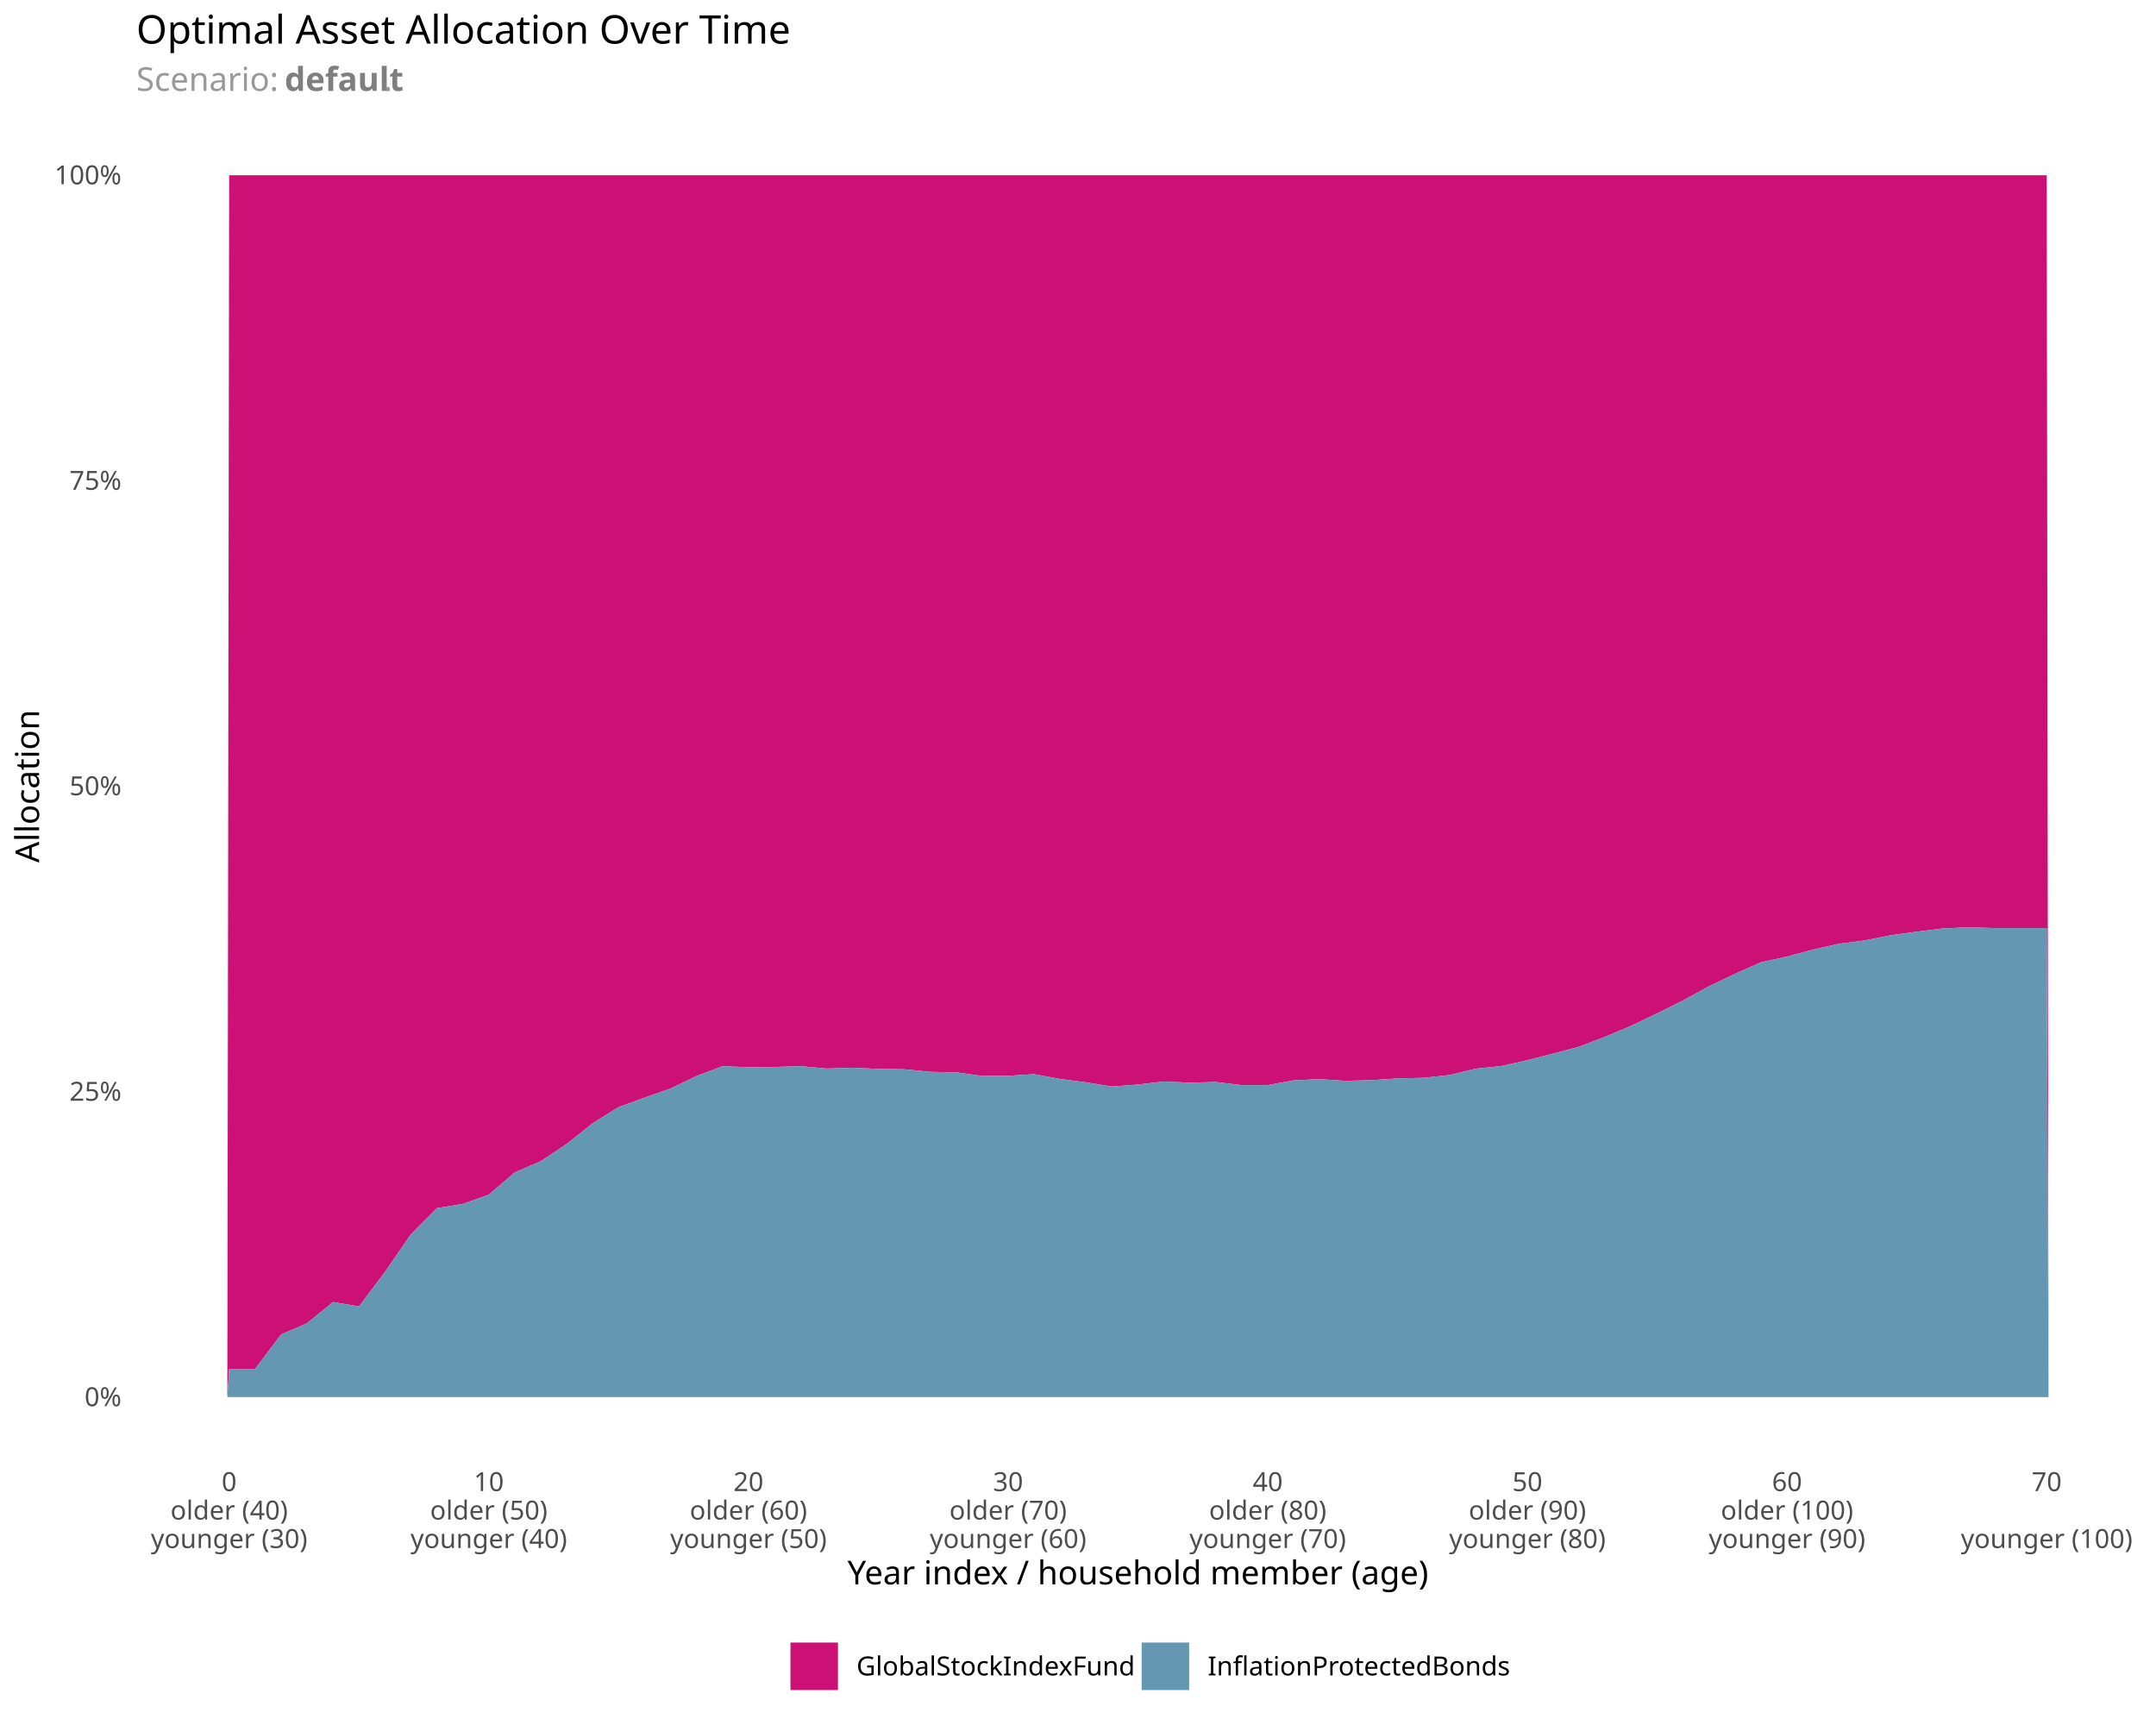
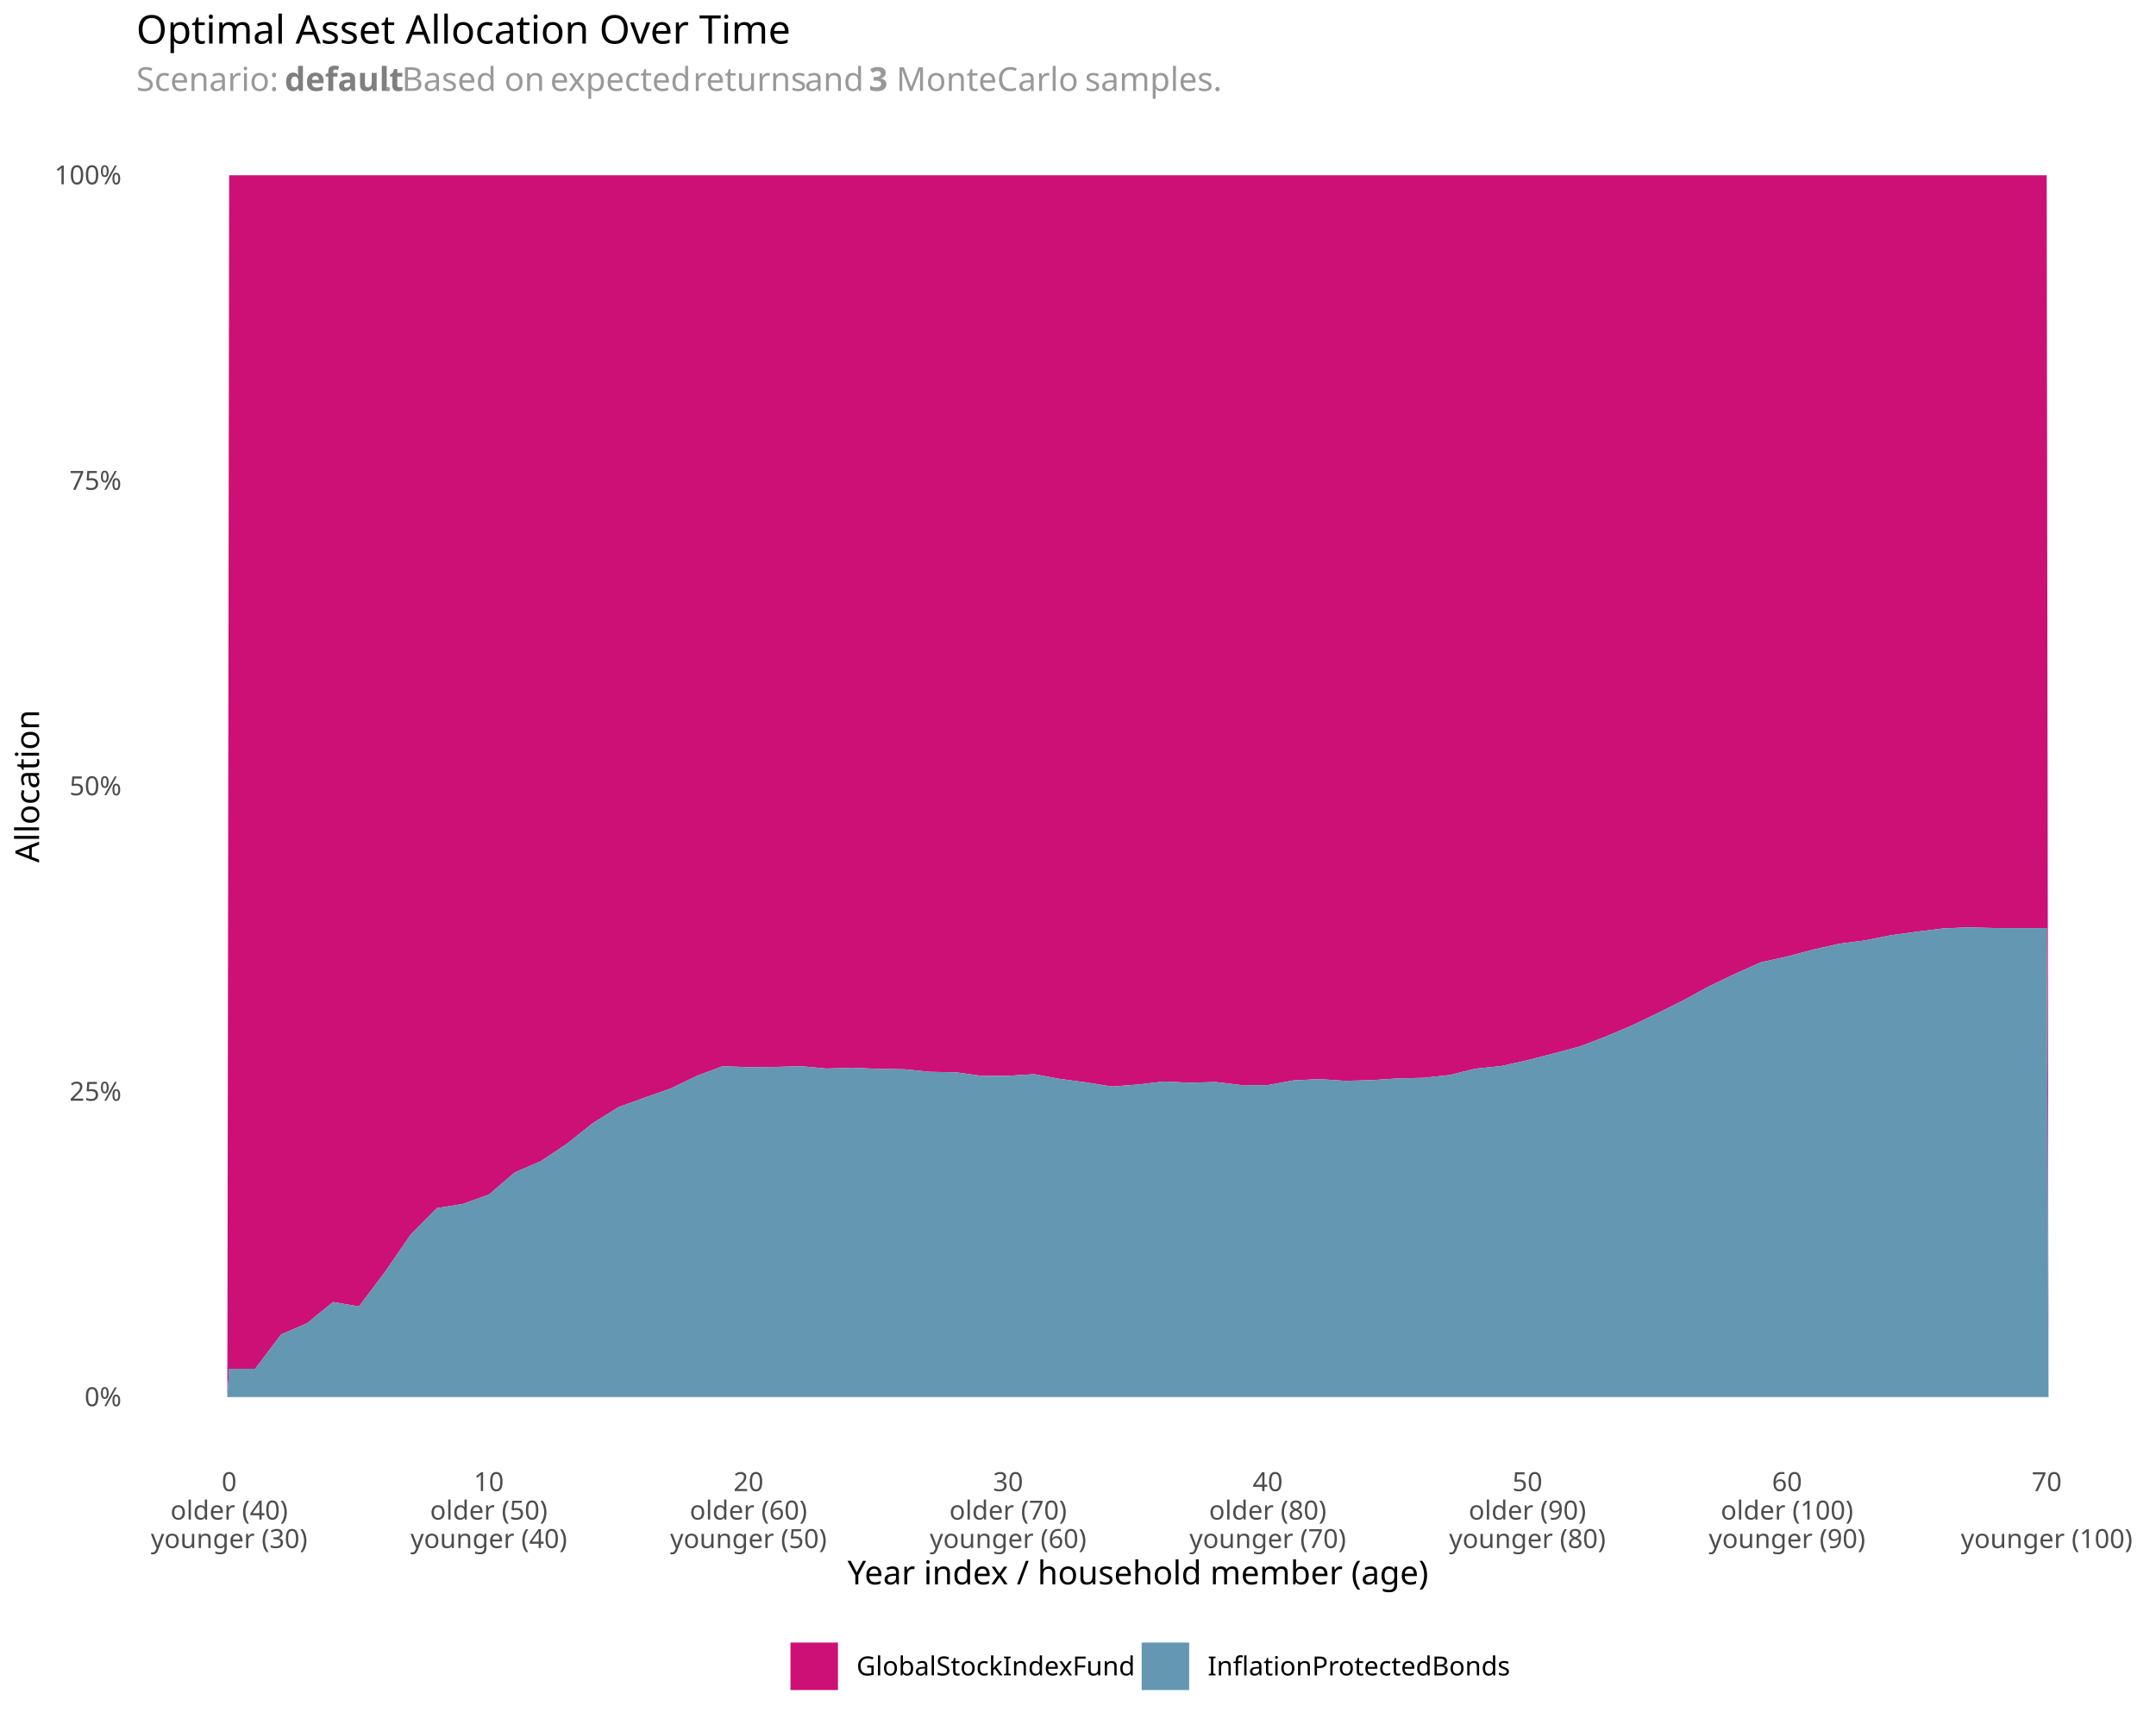
<svg xmlns="http://www.w3.org/2000/svg" class="svglite" data-engine-version="2.0" width="720.00pt" height="576.00pt" viewBox="0 0 720.00 576.00">
  <defs>
    <style type="text/css">
    .svglite line, .svglite polyline, .svglite polygon, .svglite path, .svglite rect, .svglite circle {
      fill: none;
      stroke: #000000;
      stroke-linecap: round;
      stroke-linejoin: round;
      stroke-miterlimit: 10.00;
    }
  </style>
  </defs>
  <rect width="100%" height="100%" style="stroke: none; fill: #FFFFFF;" />
  <defs>
    <clipPath id="cpMC4wMHw3MjAuMDB8MC4wMHw1NzYuMDA=">
      <rect x="0.00" y="0.00" width="720.00" height="576.00" />
    </clipPath>
  </defs>
  <g clip-path="url(#cpMC4wMHw3MjAuMDB8MC4wMHw1NzYuMDA=)">
</g>
  <defs>
    <clipPath id="cpNDUuNTF8NzE0LjUyfDM4LjEyfDQ4Ni45MQ==">
      <rect x="45.51" y="38.12" width="669.01" height="448.79" />
    </clipPath>
  </defs>
  <g clip-path="url(#cpNDUuNTF8NzE0LjUyfDM4LjEyfDQ4Ni45MQ==)">
    <polygon points="76.53,58.52 77.14,58.52 84.59,58.52 85.20,58.52 85.81,58.52 93.26,58.52 93.87,58.52 94.48,58.52 101.94,58.52 102.54,58.52 103.15,58.52 110.61,58.52 111.21,58.52 111.82,58.52 119.28,58.52 119.88,58.52 120.49,58.52 127.95,58.52 128.56,58.52 129.16,58.52 136.62,58.52 137.23,58.52 137.83,58.52 145.29,58.52 145.90,58.52 146.51,58.52 153.96,58.52 154.57,58.52 155.18,58.52 162.63,58.52 163.24,58.52 163.85,58.52 171.30,58.52 171.91,58.52 172.52,58.52 179.98,58.52 180.58,58.52 181.19,58.52 188.65,58.52 189.25,58.52 189.86,58.52 197.32,58.52 197.92,58.52 198.53,58.52 205.99,58.52 206.60,58.52 207.20,58.52 214.66,58.52 215.27,58.52 215.87,58.52 223.33,58.52 223.94,58.52 224.54,58.52 232.00,58.52 232.61,58.52 233.22,58.52 240.67,58.52 241.28,58.52 241.89,58.52 249.34,58.52 249.95,58.52 250.56,58.52 258.01,58.52 258.62,58.52 259.23,58.52 266.69,58.52 267.29,58.52 267.90,58.52 275.36,58.52 275.96,58.52 276.57,58.52 284.03,58.52 284.64,58.52 285.24,58.52 292.70,58.52 293.31,58.52 293.91,58.52 301.37,58.52 301.98,58.52 302.58,58.52 310.04,58.52 310.65,58.52 311.26,58.52 318.71,58.52 319.32,58.52 319.93,58.52 327.38,58.52 327.99,58.52 328.60,58.52 336.05,58.52 336.66,58.52 337.27,58.52 344.73,58.52 345.33,58.52 345.94,58.52 353.40,58.52 354.00,58.52 354.61,58.52 362.07,58.52 362.67,58.52 363.28,58.52 370.74,58.52 371.35,58.52 371.95,58.52 379.41,58.52 380.02,58.52 380.62,58.52 388.08,58.52 388.69,58.52 389.29,58.52 396.75,58.52 397.36,58.52 397.97,58.52 405.42,58.52 406.03,58.52 406.64,58.52 414.09,58.52 414.70,58.52 415.31,58.52 422.77,58.52 423.37,58.52 423.98,58.52 431.44,58.52 432.04,58.52 432.65,58.52 440.11,58.52 440.71,58.52 441.32,58.52 448.78,58.52 449.39,58.52 449.99,58.52 457.45,58.52 458.06,58.52 458.66,58.52 466.12,58.52 466.73,58.52 467.33,58.52 474.79,58.52 475.40,58.52 476.01,58.52 483.46,58.52 484.07,58.52 484.68,58.52 492.13,58.52 492.74,58.52 493.35,58.52 500.80,58.52 501.41,58.52 502.02,58.52 509.48,58.52 510.08,58.52 510.69,58.52 518.15,58.52 518.75,58.52 519.36,58.52 526.82,58.52 527.42,58.52 528.03,58.52 535.49,58.52 536.10,58.52 536.70,58.52 544.16,58.52 544.77,58.52 545.37,58.52 552.83,58.52 553.44,58.52 554.05,58.52 561.50,58.52 562.11,58.52 562.72,58.52 570.17,58.52 570.78,58.52 571.39,58.52 578.84,58.52 579.45,58.52 580.06,58.52 587.52,58.52 588.12,58.52 588.73,58.52 596.19,58.52 596.79,58.52 597.40,58.52 604.86,58.52 605.46,58.52 606.07,58.52 613.53,58.52 614.14,58.52 614.74,58.52 622.20,58.52 622.81,58.52 623.41,58.52 630.87,58.52 631.48,58.52 632.08,58.52 639.54,58.52 640.15,58.52 640.76,58.52 648.21,58.52 648.82,58.52 649.43,58.52 656.88,58.52 657.49,58.52 658.10,58.52 665.56,58.52 666.16,58.52 666.77,58.52 674.23,58.52 674.83,58.52 675.44,58.52 682.90,58.52 683.50,58.52 684.11,466.51 683.50,309.91 682.90,309.91 675.44,309.91 674.83,309.91 674.23,309.91 666.77,309.91 666.16,309.91 665.56,309.89 658.10,309.67 657.49,309.65 656.88,309.68 649.43,310.01 648.82,310.04 648.21,310.11 640.76,311.03 640.15,311.10 639.54,311.19 632.08,312.20 631.48,312.28 630.87,312.40 623.41,313.90 622.81,314.02 622.20,314.10 614.74,315.06 614.14,315.14 613.53,315.28 606.07,316.96 605.46,317.09 604.86,317.26 597.40,319.25 596.79,319.41 596.19,319.55 588.73,321.17 588.12,321.30 587.52,321.57 580.06,324.89 579.45,325.16 578.84,325.45 571.39,329.03 570.78,329.32 570.17,329.65 562.72,333.71 562.11,334.04 561.50,334.34 554.05,338.06 553.44,338.36 552.83,338.65 545.37,342.23 544.77,342.53 544.16,342.78 536.70,345.92 536.10,346.18 535.49,346.41 528.03,349.25 527.42,349.48 526.82,349.65 519.36,351.64 518.75,351.80 518.15,351.95 510.69,353.87 510.08,354.03 509.48,354.16 502.02,355.83 501.41,355.97 500.80,356.03 493.35,356.79 492.74,356.85 492.13,357.00 484.68,358.82 484.07,358.97 483.46,359.04 476.01,359.84 475.40,359.91 474.79,359.92 467.33,360.10 466.73,360.11 466.12,360.15 458.66,360.64 458.06,360.67 457.45,360.69 449.99,360.90 449.39,360.91 448.78,360.87 441.32,360.39 440.71,360.35 440.11,360.37 432.65,360.72 432.04,360.74 431.44,360.86 423.98,362.23 423.37,362.34 422.77,362.34 415.31,362.34 414.70,362.34 414.09,362.27 406.64,361.37 406.03,361.29 405.42,361.31 397.97,361.52 397.36,361.54 396.75,361.51 389.29,361.16 388.69,361.13 388.08,361.20 380.62,362.07 380.02,362.14 379.41,362.19 371.95,362.76 371.35,362.81 370.74,362.71 363.28,361.52 362.67,361.42 362.07,361.34 354.61,360.35 354.00,360.27 353.40,360.16 345.94,358.80 345.33,358.69 344.73,358.73 337.27,359.19 336.66,359.22 336.05,359.23 328.60,359.27 327.99,359.27 327.38,359.19 319.93,358.16 319.32,358.08 318.71,358.06 311.26,357.92 310.65,357.91 310.04,357.85 302.58,357.11 301.98,357.05 301.37,357.04 293.91,356.93 293.31,356.92 292.70,356.89 285.24,356.57 284.64,356.55 284.03,356.57 276.57,356.79 275.96,356.81 275.36,356.75 267.90,356.06 267.29,356.01 266.69,356.03 259.23,356.26 258.62,356.28 258.01,356.29 250.56,356.33 249.95,356.34 249.34,356.32 241.89,356.06 241.28,356.04 240.67,356.27 233.22,359.07 232.61,359.30 232.00,359.60 224.54,363.19 223.94,363.48 223.33,363.69 215.87,366.32 215.27,366.53 214.66,366.75 207.20,369.45 206.60,369.67 205.99,370.05 198.53,374.69 197.92,375.07 197.32,375.55 189.86,381.50 189.25,381.98 188.65,382.38 181.19,387.35 180.58,387.75 179.98,388.01 172.52,391.22 171.91,391.49 171.30,392.01 163.85,398.40 163.24,398.92 162.63,399.14 155.18,401.80 154.57,402.01 153.96,402.11 146.51,403.32 145.90,403.42 145.29,404.03 137.83,411.53 137.23,412.14 136.62,413.02 129.16,423.85 128.56,424.73 127.95,425.54 120.49,435.45 119.88,436.26 119.28,436.15 111.82,434.87 111.21,434.77 110.61,435.26 103.15,441.35 102.54,441.85 101.94,442.11 94.48,445.34 93.87,445.60 93.26,446.41 85.81,456.28 85.20,457.08 84.59,457.08 77.14,457.07 76.53,457.07 75.92,466.51 " style="stroke-width: 0.00; stroke: none; stroke-linecap: butt; fill: #CD1076;" />
    <polyline points="76.53,58.52 77.14,58.52 84.59,58.52 85.20,58.52 85.81,58.52 93.26,58.52 93.87,58.52 94.48,58.52 101.94,58.52 102.54,58.52 103.15,58.52 110.61,58.52 111.21,58.52 111.82,58.52 119.28,58.52 119.88,58.52 120.49,58.52 127.95,58.52 128.56,58.52 129.16,58.52 136.62,58.52 137.23,58.52 137.83,58.52 145.29,58.52 145.90,58.52 146.51,58.52 153.96,58.52 154.57,58.52 155.18,58.52 162.63,58.52 163.24,58.52 163.85,58.52 171.30,58.52 171.91,58.52 172.52,58.52 179.98,58.52 180.58,58.52 181.19,58.52 188.65,58.52 189.25,58.52 189.86,58.52 197.32,58.52 197.92,58.52 198.53,58.52 205.99,58.52 206.60,58.52 207.20,58.52 214.66,58.52 215.27,58.52 215.87,58.52 223.33,58.52 223.94,58.52 224.54,58.52 232.00,58.52 232.61,58.52 233.22,58.52 240.67,58.52 241.28,58.52 241.89,58.52 249.34,58.52 249.95,58.52 250.56,58.52 258.01,58.52 258.62,58.52 259.23,58.52 266.69,58.52 267.29,58.52 267.90,58.52 275.36,58.52 275.96,58.52 276.57,58.52 284.03,58.52 284.64,58.52 285.24,58.52 292.70,58.52 293.31,58.52 293.91,58.52 301.37,58.52 301.98,58.52 302.58,58.52 310.04,58.52 310.65,58.52 311.26,58.52 318.71,58.52 319.32,58.52 319.93,58.52 327.38,58.52 327.99,58.52 328.60,58.52 336.05,58.52 336.66,58.52 337.27,58.52 344.73,58.52 345.33,58.52 345.94,58.52 353.40,58.52 354.00,58.52 354.61,58.52 362.07,58.52 362.67,58.52 363.28,58.52 370.74,58.52 371.35,58.52 371.95,58.52 379.41,58.52 380.02,58.52 380.62,58.52 388.08,58.52 388.69,58.52 389.29,58.52 396.75,58.52 397.36,58.52 397.97,58.52 405.42,58.52 406.03,58.52 406.64,58.52 414.09,58.52 414.70,58.52 415.31,58.52 422.77,58.52 423.37,58.52 423.98,58.52 431.44,58.52 432.04,58.52 432.65,58.52 440.11,58.52 440.71,58.52 441.32,58.52 448.78,58.52 449.39,58.52 449.99,58.52 457.45,58.52 458.06,58.52 458.66,58.52 466.12,58.52 466.73,58.52 467.33,58.52 474.79,58.52 475.40,58.52 476.01,58.52 483.46,58.52 484.07,58.52 484.68,58.52 492.13,58.52 492.74,58.52 493.35,58.52 500.80,58.52 501.41,58.52 502.02,58.52 509.48,58.52 510.08,58.52 510.69,58.52 518.15,58.52 518.75,58.52 519.36,58.52 526.82,58.52 527.42,58.52 528.03,58.52 535.49,58.52 536.10,58.52 536.70,58.52 544.16,58.52 544.77,58.52 545.37,58.52 552.83,58.52 553.44,58.52 554.05,58.52 561.50,58.52 562.11,58.52 562.72,58.52 570.17,58.52 570.78,58.52 571.39,58.52 578.84,58.52 579.45,58.52 580.06,58.52 587.52,58.52 588.12,58.52 588.73,58.52 596.19,58.52 596.79,58.52 597.40,58.52 604.86,58.52 605.46,58.52 606.07,58.52 613.53,58.52 614.14,58.52 614.74,58.52 622.20,58.52 622.81,58.52 623.41,58.52 630.87,58.52 631.48,58.52 632.08,58.52 639.54,58.52 640.15,58.52 640.76,58.52 648.21,58.52 648.82,58.52 649.43,58.52 656.88,58.52 657.49,58.52 658.10,58.52 665.56,58.52 666.16,58.52 666.77,58.52 674.23,58.52 674.83,58.52 675.44,58.52 682.90,58.52 683.50,58.52 " style="stroke-width: 1.07; stroke: none; stroke-linecap: butt;" />
    <polygon points="76.53,457.07 77.14,457.07 84.59,457.08 85.20,457.08 85.81,456.28 93.26,446.41 93.87,445.60 94.48,445.34 101.94,442.11 102.54,441.85 103.15,441.35 110.61,435.26 111.21,434.77 111.82,434.87 119.28,436.15 119.88,436.26 120.49,435.45 127.95,425.54 128.56,424.73 129.16,423.85 136.62,413.02 137.23,412.14 137.83,411.53 145.29,404.03 145.90,403.42 146.51,403.32 153.96,402.11 154.57,402.01 155.18,401.80 162.63,399.14 163.24,398.92 163.85,398.40 171.30,392.01 171.91,391.49 172.52,391.22 179.98,388.01 180.58,387.75 181.19,387.35 188.65,382.38 189.25,381.98 189.86,381.50 197.32,375.55 197.92,375.07 198.53,374.69 205.99,370.05 206.60,369.67 207.20,369.45 214.66,366.75 215.27,366.53 215.87,366.32 223.33,363.69 223.94,363.48 224.54,363.19 232.00,359.60 232.61,359.30 233.22,359.07 240.67,356.27 241.28,356.04 241.89,356.06 249.34,356.32 249.95,356.34 250.56,356.33 258.01,356.29 258.62,356.28 259.23,356.26 266.69,356.03 267.29,356.01 267.90,356.06 275.36,356.75 275.96,356.81 276.57,356.79 284.03,356.57 284.64,356.55 285.24,356.57 292.70,356.89 293.31,356.92 293.91,356.93 301.37,357.04 301.98,357.05 302.58,357.11 310.04,357.85 310.65,357.91 311.26,357.92 318.71,358.06 319.32,358.08 319.93,358.16 327.38,359.19 327.99,359.27 328.60,359.27 336.05,359.23 336.66,359.22 337.27,359.19 344.73,358.73 345.33,358.69 345.94,358.80 353.40,360.16 354.00,360.27 354.61,360.35 362.07,361.34 362.67,361.42 363.28,361.52 370.74,362.71 371.35,362.81 371.95,362.76 379.41,362.19 380.02,362.14 380.62,362.07 388.08,361.20 388.69,361.13 389.29,361.16 396.75,361.51 397.36,361.54 397.97,361.52 405.42,361.31 406.03,361.29 406.64,361.37 414.09,362.27 414.70,362.34 415.31,362.34 422.77,362.34 423.37,362.34 423.98,362.23 431.44,360.86 432.04,360.74 432.65,360.72 440.11,360.37 440.71,360.35 441.32,360.39 448.78,360.87 449.39,360.91 449.99,360.90 457.45,360.69 458.06,360.67 458.66,360.64 466.12,360.15 466.73,360.11 467.33,360.10 474.79,359.92 475.40,359.91 476.01,359.84 483.46,359.04 484.07,358.97 484.68,358.82 492.13,357.00 492.74,356.85 493.35,356.79 500.80,356.03 501.41,355.97 502.02,355.83 509.48,354.16 510.08,354.03 510.69,353.87 518.15,351.95 518.75,351.80 519.36,351.64 526.82,349.65 527.42,349.48 528.03,349.25 535.49,346.41 536.10,346.18 536.70,345.92 544.16,342.78 544.77,342.53 545.37,342.23 552.83,338.65 553.44,338.36 554.05,338.06 561.50,334.34 562.11,334.04 562.72,333.71 570.17,329.65 570.78,329.32 571.39,329.03 578.84,325.45 579.45,325.16 580.06,324.89 587.52,321.57 588.12,321.30 588.73,321.17 596.19,319.55 596.79,319.41 597.40,319.25 604.86,317.26 605.46,317.09 606.07,316.96 613.53,315.28 614.14,315.14 614.74,315.06 622.20,314.10 622.81,314.02 623.41,313.90 630.87,312.40 631.48,312.28 632.08,312.20 639.54,311.19 640.15,311.10 640.76,311.03 648.21,310.11 648.82,310.04 649.43,310.01 656.88,309.68 657.49,309.65 658.10,309.67 665.56,309.89 666.16,309.91 666.77,309.91 674.23,309.91 674.83,309.91 675.44,309.91 682.90,309.91 683.50,309.91 684.11,466.51 683.50,466.51 682.90,466.51 675.44,466.51 674.83,466.51 674.23,466.51 666.77,466.51 666.16,466.51 665.56,466.51 658.10,466.51 657.49,466.51 656.88,466.51 649.43,466.51 648.82,466.51 648.21,466.51 640.76,466.51 640.15,466.51 639.54,466.51 632.08,466.51 631.48,466.51 630.87,466.51 623.41,466.51 622.81,466.51 622.20,466.51 614.74,466.51 614.14,466.51 613.53,466.51 606.07,466.51 605.46,466.51 604.86,466.51 597.40,466.51 596.79,466.51 596.19,466.51 588.73,466.51 588.12,466.51 587.52,466.51 580.06,466.51 579.45,466.51 578.84,466.51 571.39,466.51 570.78,466.51 570.17,466.51 562.72,466.51 562.11,466.51 561.50,466.51 554.05,466.51 553.44,466.51 552.83,466.51 545.37,466.51 544.77,466.51 544.16,466.51 536.70,466.51 536.10,466.51 535.49,466.51 528.03,466.51 527.42,466.51 526.82,466.51 519.36,466.51 518.75,466.51 518.15,466.51 510.69,466.51 510.08,466.51 509.48,466.51 502.02,466.51 501.41,466.51 500.80,466.51 493.35,466.51 492.74,466.51 492.13,466.51 484.68,466.51 484.07,466.51 483.46,466.51 476.01,466.51 475.40,466.51 474.79,466.51 467.33,466.51 466.73,466.51 466.12,466.51 458.66,466.51 458.06,466.51 457.45,466.51 449.99,466.51 449.39,466.51 448.78,466.51 441.32,466.51 440.71,466.51 440.11,466.51 432.65,466.51 432.04,466.51 431.44,466.51 423.98,466.51 423.37,466.51 422.77,466.51 415.31,466.51 414.70,466.51 414.09,466.51 406.64,466.51 406.03,466.51 405.42,466.51 397.97,466.51 397.36,466.51 396.75,466.51 389.29,466.51 388.69,466.51 388.08,466.51 380.62,466.51 380.02,466.51 379.41,466.51 371.95,466.51 371.35,466.51 370.74,466.51 363.28,466.51 362.67,466.51 362.07,466.51 354.61,466.51 354.00,466.51 353.40,466.51 345.94,466.51 345.33,466.51 344.73,466.51 337.27,466.51 336.66,466.51 336.05,466.51 328.60,466.51 327.99,466.51 327.38,466.51 319.93,466.51 319.32,466.51 318.71,466.51 311.26,466.51 310.65,466.51 310.04,466.51 302.58,466.51 301.98,466.51 301.37,466.51 293.91,466.51 293.31,466.51 292.70,466.51 285.24,466.51 284.64,466.51 284.03,466.51 276.57,466.51 275.96,466.51 275.36,466.51 267.90,466.51 267.29,466.51 266.69,466.51 259.23,466.51 258.62,466.51 258.01,466.51 250.56,466.51 249.95,466.51 249.34,466.51 241.89,466.51 241.28,466.51 240.67,466.51 233.22,466.51 232.61,466.51 232.00,466.51 224.54,466.51 223.94,466.51 223.33,466.51 215.87,466.51 215.27,466.51 214.66,466.51 207.20,466.51 206.60,466.51 205.99,466.51 198.53,466.51 197.92,466.51 197.32,466.51 189.86,466.51 189.25,466.51 188.65,466.51 181.19,466.51 180.58,466.51 179.98,466.51 172.52,466.51 171.91,466.51 171.30,466.51 163.85,466.51 163.24,466.51 162.63,466.51 155.18,466.51 154.57,466.51 153.96,466.51 146.51,466.51 145.90,466.51 145.29,466.51 137.83,466.51 137.23,466.51 136.62,466.51 129.16,466.51 128.56,466.51 127.95,466.51 120.49,466.51 119.88,466.51 119.28,466.51 111.82,466.51 111.21,466.51 110.61,466.51 103.15,466.51 102.54,466.51 101.94,466.51 94.48,466.51 93.87,466.51 93.26,466.51 85.81,466.51 85.20,466.51 84.59,466.51 77.14,466.51 76.53,466.51 75.92,466.51 " style="stroke-width: 0.00; stroke: none; stroke-linecap: butt; fill: #6497B1;" />
    <polyline points="76.53,457.07 77.14,457.07 84.59,457.08 85.20,457.08 85.81,456.28 93.26,446.41 93.87,445.60 94.48,445.34 101.94,442.11 102.54,441.85 103.15,441.35 110.61,435.26 111.21,434.77 111.82,434.87 119.28,436.15 119.88,436.26 120.49,435.45 127.95,425.54 128.56,424.73 129.16,423.85 136.62,413.02 137.23,412.14 137.83,411.53 145.29,404.03 145.90,403.42 146.51,403.32 153.96,402.11 154.57,402.01 155.18,401.80 162.63,399.14 163.24,398.92 163.85,398.40 171.30,392.01 171.91,391.49 172.52,391.22 179.98,388.01 180.58,387.75 181.19,387.35 188.65,382.38 189.25,381.98 189.86,381.50 197.32,375.55 197.92,375.07 198.53,374.69 205.99,370.05 206.60,369.67 207.20,369.45 214.66,366.75 215.27,366.53 215.87,366.32 223.33,363.69 223.94,363.48 224.54,363.19 232.00,359.60 232.61,359.30 233.22,359.07 240.67,356.27 241.28,356.04 241.89,356.06 249.34,356.32 249.95,356.34 250.56,356.33 258.01,356.29 258.62,356.28 259.23,356.26 266.69,356.03 267.29,356.01 267.90,356.06 275.36,356.75 275.96,356.81 276.57,356.79 284.03,356.57 284.64,356.55 285.24,356.57 292.70,356.89 293.31,356.92 293.91,356.93 301.37,357.04 301.98,357.05 302.58,357.11 310.04,357.85 310.65,357.91 311.26,357.92 318.71,358.06 319.32,358.08 319.93,358.16 327.38,359.19 327.99,359.27 328.60,359.27 336.05,359.23 336.66,359.22 337.27,359.19 344.73,358.73 345.33,358.69 345.94,358.80 353.40,360.16 354.00,360.27 354.61,360.35 362.07,361.34 362.67,361.42 363.28,361.52 370.74,362.71 371.35,362.81 371.95,362.76 379.41,362.19 380.02,362.14 380.62,362.07 388.08,361.20 388.69,361.13 389.29,361.16 396.75,361.51 397.36,361.54 397.97,361.52 405.42,361.31 406.03,361.29 406.64,361.37 414.09,362.27 414.70,362.34 415.31,362.34 422.77,362.34 423.37,362.34 423.98,362.23 431.44,360.86 432.04,360.74 432.65,360.72 440.11,360.37 440.71,360.35 441.32,360.39 448.78,360.87 449.39,360.91 449.99,360.90 457.45,360.69 458.06,360.67 458.66,360.64 466.12,360.15 466.73,360.11 467.33,360.10 474.79,359.92 475.40,359.91 476.01,359.84 483.46,359.04 484.07,358.97 484.68,358.82 492.13,357.00 492.74,356.85 493.35,356.79 500.80,356.03 501.41,355.97 502.02,355.83 509.48,354.16 510.08,354.03 510.69,353.87 518.15,351.95 518.75,351.80 519.36,351.64 526.82,349.65 527.42,349.48 528.03,349.25 535.49,346.41 536.10,346.18 536.70,345.92 544.16,342.78 544.77,342.53 545.37,342.23 552.83,338.65 553.44,338.36 554.05,338.06 561.50,334.34 562.11,334.04 562.72,333.71 570.17,329.65 570.78,329.32 571.39,329.03 578.84,325.45 579.45,325.16 580.06,324.89 587.52,321.57 588.12,321.30 588.73,321.17 596.19,319.55 596.79,319.41 597.40,319.25 604.86,317.26 605.46,317.09 606.07,316.96 613.53,315.28 614.14,315.14 614.74,315.06 622.20,314.10 622.81,314.02 623.41,313.90 630.87,312.40 631.48,312.28 632.08,312.20 639.54,311.19 640.15,311.10 640.76,311.03 648.21,310.11 648.82,310.04 649.43,310.01 656.88,309.68 657.49,309.65 658.10,309.67 665.56,309.89 666.16,309.91 666.77,309.91 674.23,309.91 674.83,309.91 675.44,309.91 682.90,309.91 683.50,309.91 " style="stroke-width: 1.07; stroke: none; stroke-linecap: butt;" />
  </g>
  <g clip-path="url(#cpMC4wMHw3MjAuMDB8MC4wMHw1NzYuMDA=)">
    <text x="40.58" y="469.54" text-anchor="end" style="font-size: 8.80px; fill: #4D4D4D; font-family: sans;" textLength="12.72px" lengthAdjust="spacingAndGlyphs">0%</text>
    <text x="40.58" y="367.54" text-anchor="end" style="font-size: 8.80px; fill: #4D4D4D; font-family: sans;" textLength="17.61px" lengthAdjust="spacingAndGlyphs">25%</text>
    <text x="40.58" y="265.54" text-anchor="end" style="font-size: 8.80px; fill: #4D4D4D; font-family: sans;" textLength="17.61px" lengthAdjust="spacingAndGlyphs">50%</text>
    <text x="40.58" y="163.54" text-anchor="end" style="font-size: 8.80px; fill: #4D4D4D; font-family: sans;" textLength="17.61px" lengthAdjust="spacingAndGlyphs">75%</text>
    <text x="40.58" y="61.54" text-anchor="end" style="font-size: 8.80px; fill: #4D4D4D; font-family: sans;" textLength="22.51px" lengthAdjust="spacingAndGlyphs">100%</text>
    <text x="76.53" y="497.89" text-anchor="middle" style="font-size: 8.80px; fill: #4D4D4D; font-family: sans;" textLength="4.89px" lengthAdjust="spacingAndGlyphs">0</text>
    <text x="76.53" y="507.40" text-anchor="middle" style="font-size: 8.80px; fill: #4D4D4D; font-family: sans;" textLength="37.66px" lengthAdjust="spacingAndGlyphs">older (40)</text>
    <text x="76.53" y="516.90" text-anchor="middle" style="font-size: 8.80px; fill: #4D4D4D; font-family: sans;" textLength="49.90px" lengthAdjust="spacingAndGlyphs">younger (30)</text>
    <text x="163.24" y="497.89" text-anchor="middle" style="font-size: 8.80px; fill: #4D4D4D; font-family: sans;" textLength="9.79px" lengthAdjust="spacingAndGlyphs">10</text>
    <text x="163.24" y="507.40" text-anchor="middle" style="font-size: 8.80px; fill: #4D4D4D; font-family: sans;" textLength="37.66px" lengthAdjust="spacingAndGlyphs">older (50)</text>
    <text x="163.24" y="516.90" text-anchor="middle" style="font-size: 8.80px; fill: #4D4D4D; font-family: sans;" textLength="49.90px" lengthAdjust="spacingAndGlyphs">younger (40)</text>
    <text x="249.95" y="497.89" text-anchor="middle" style="font-size: 8.80px; fill: #4D4D4D; font-family: sans;" textLength="9.79px" lengthAdjust="spacingAndGlyphs">20</text>
    <text x="249.95" y="507.40" text-anchor="middle" style="font-size: 8.80px; fill: #4D4D4D; font-family: sans;" textLength="37.66px" lengthAdjust="spacingAndGlyphs">older (60)</text>
    <text x="249.95" y="516.90" text-anchor="middle" style="font-size: 8.80px; fill: #4D4D4D; font-family: sans;" textLength="49.90px" lengthAdjust="spacingAndGlyphs">younger (50)</text>
    <text x="336.66" y="497.89" text-anchor="middle" style="font-size: 8.80px; fill: #4D4D4D; font-family: sans;" textLength="9.79px" lengthAdjust="spacingAndGlyphs">30</text>
    <text x="336.66" y="507.40" text-anchor="middle" style="font-size: 8.80px; fill: #4D4D4D; font-family: sans;" textLength="37.66px" lengthAdjust="spacingAndGlyphs">older (70)</text>
    <text x="336.66" y="516.90" text-anchor="middle" style="font-size: 8.80px; fill: #4D4D4D; font-family: sans;" textLength="49.90px" lengthAdjust="spacingAndGlyphs">younger (60)</text>
    <text x="423.37" y="497.89" text-anchor="middle" style="font-size: 8.80px; fill: #4D4D4D; font-family: sans;" textLength="9.79px" lengthAdjust="spacingAndGlyphs">40</text>
    <text x="423.37" y="507.40" text-anchor="middle" style="font-size: 8.80px; fill: #4D4D4D; font-family: sans;" textLength="37.66px" lengthAdjust="spacingAndGlyphs">older (80)</text>
    <text x="423.37" y="516.90" text-anchor="middle" style="font-size: 8.80px; fill: #4D4D4D; font-family: sans;" textLength="49.90px" lengthAdjust="spacingAndGlyphs">younger (70)</text>
    <text x="510.08" y="497.89" text-anchor="middle" style="font-size: 8.80px; fill: #4D4D4D; font-family: sans;" textLength="9.79px" lengthAdjust="spacingAndGlyphs">50</text>
    <text x="510.08" y="507.40" text-anchor="middle" style="font-size: 8.80px; fill: #4D4D4D; font-family: sans;" textLength="37.66px" lengthAdjust="spacingAndGlyphs">older (90)</text>
    <text x="510.08" y="516.90" text-anchor="middle" style="font-size: 8.80px; fill: #4D4D4D; font-family: sans;" textLength="49.90px" lengthAdjust="spacingAndGlyphs">younger (80)</text>
    <text x="596.79" y="497.89" text-anchor="middle" style="font-size: 8.80px; fill: #4D4D4D; font-family: sans;" textLength="9.79px" lengthAdjust="spacingAndGlyphs">60</text>
    <text x="596.79" y="507.40" text-anchor="middle" style="font-size: 8.80px; fill: #4D4D4D; font-family: sans;" textLength="42.56px" lengthAdjust="spacingAndGlyphs">older (100)</text>
    <text x="596.79" y="516.90" text-anchor="middle" style="font-size: 8.80px; fill: #4D4D4D; font-family: sans;" textLength="49.90px" lengthAdjust="spacingAndGlyphs">younger (90)</text>
    <text x="683.50" y="497.89" text-anchor="middle" style="font-size: 8.80px; fill: #4D4D4D; font-family: sans;" textLength="9.79px" lengthAdjust="spacingAndGlyphs">70</text>
    <text x="683.50" y="507.40" text-anchor="middle" style="font-size: 8.80px; fill: #4D4D4D; font-family: sans;" textLength="0.00px" lengthAdjust="spacingAndGlyphs" />
    <text x="683.50" y="516.90" text-anchor="middle" style="font-size: 8.80px; fill: #4D4D4D; font-family: sans;" textLength="54.80px" lengthAdjust="spacingAndGlyphs">younger (100)</text>
    <text x="380.02" y="529.04" text-anchor="middle" style="font-size: 11.00px; font-family: sans;" textLength="184.68px" lengthAdjust="spacingAndGlyphs">Year index / household member (age)</text>
    <text transform="translate(13.05,262.51) rotate(-90)" text-anchor="middle" style="font-size: 11.00px; font-family: sans;" textLength="47.70px" lengthAdjust="spacingAndGlyphs">Allocation</text>
    <rect x="263.98" y="548.47" width="15.86" height="15.86" style="stroke-width: 1.07; stroke: none; stroke-linecap: butt; stroke-linejoin: miter; fill: #CD1076;" />
    <rect x="381.26" y="548.47" width="15.86" height="15.86" style="stroke-width: 1.07; stroke: none; stroke-linecap: butt; stroke-linejoin: miter; fill: #6497B1;" />
    <text x="286.03" y="559.43" style="font-size: 8.80px; font-family: sans;" textLength="89.05px" lengthAdjust="spacingAndGlyphs">GlobalStockIndexFund</text>
    <text x="403.31" y="559.43" style="font-size: 8.80px; font-family: sans;" textLength="93.45px" lengthAdjust="spacingAndGlyphs">InflationProtectedBonds</text>
    <text x="45.51" y="30.35" style="font-size: 11.00px; fill: #999999; font-family: sans;" textLength="46.48px" lengthAdjust="spacingAndGlyphs">Scenario:</text>
    <text x="95.05" y="30.35" style="font-size: 11.00px; font-weight: bold; fill: #7F7F7F; font-family: sans;" textLength="33.03px" lengthAdjust="spacingAndGlyphs">default</text>
    <text x="128.07" y="30.35" style="font-size: 11.00px; fill: #999999; font-family: sans;" textLength="3.06px" lengthAdjust="spacingAndGlyphs">.</text>
+     <text x="134.18" y="30.35" style="font-size: 11.00px; fill: #999999; font-family: sans;" textLength="31.20px" lengthAdjust="spacingAndGlyphs">Based</text>
+     <text x="168.44" y="30.35" style="font-size: 11.00px; fill: #999999; font-family: sans;" textLength="12.24px" lengthAdjust="spacingAndGlyphs">on</text>
+     <text x="183.73" y="30.35" style="font-size: 11.00px; fill: #999999; font-family: sans;" textLength="44.66px" lengthAdjust="spacingAndGlyphs">expected</text>
+     <text x="231.44" y="30.35" style="font-size: 11.00px; fill: #999999; font-family: sans;" textLength="34.24px" lengthAdjust="spacingAndGlyphs">returns</text>
+     <text x="268.74" y="30.35" style="font-size: 11.00px; fill: #999999; font-family: sans;" textLength="18.35px" lengthAdjust="spacingAndGlyphs">and</text>
+     <text x="290.15" y="30.35" style="font-size: 11.00px; font-weight: bold; fill: #999999; font-family: sans;" textLength="6.12px" lengthAdjust="spacingAndGlyphs">3</text>
+     <text x="299.32" y="30.35" style="font-size: 11.00px; fill: #999999; font-family: sans;" textLength="30.58px" lengthAdjust="spacingAndGlyphs">Monte</text>
+     <text x="332.96" y="30.35" style="font-size: 11.00px; fill: #999999; font-family: sans;" textLength="26.29px" lengthAdjust="spacingAndGlyphs">Carlo</text>
+     <text x="362.30" y="30.35" style="font-size: 11.00px; fill: #999999; font-family: sans;" textLength="44.03px" lengthAdjust="spacingAndGlyphs">samples.</text>
    <text x="45.51" y="14.56" style="font-size: 13.20px; font-family: sans;" textLength="208.37px" lengthAdjust="spacingAndGlyphs">Optimal Asset Allocation Over Time</text>
  </g>
</svg>
